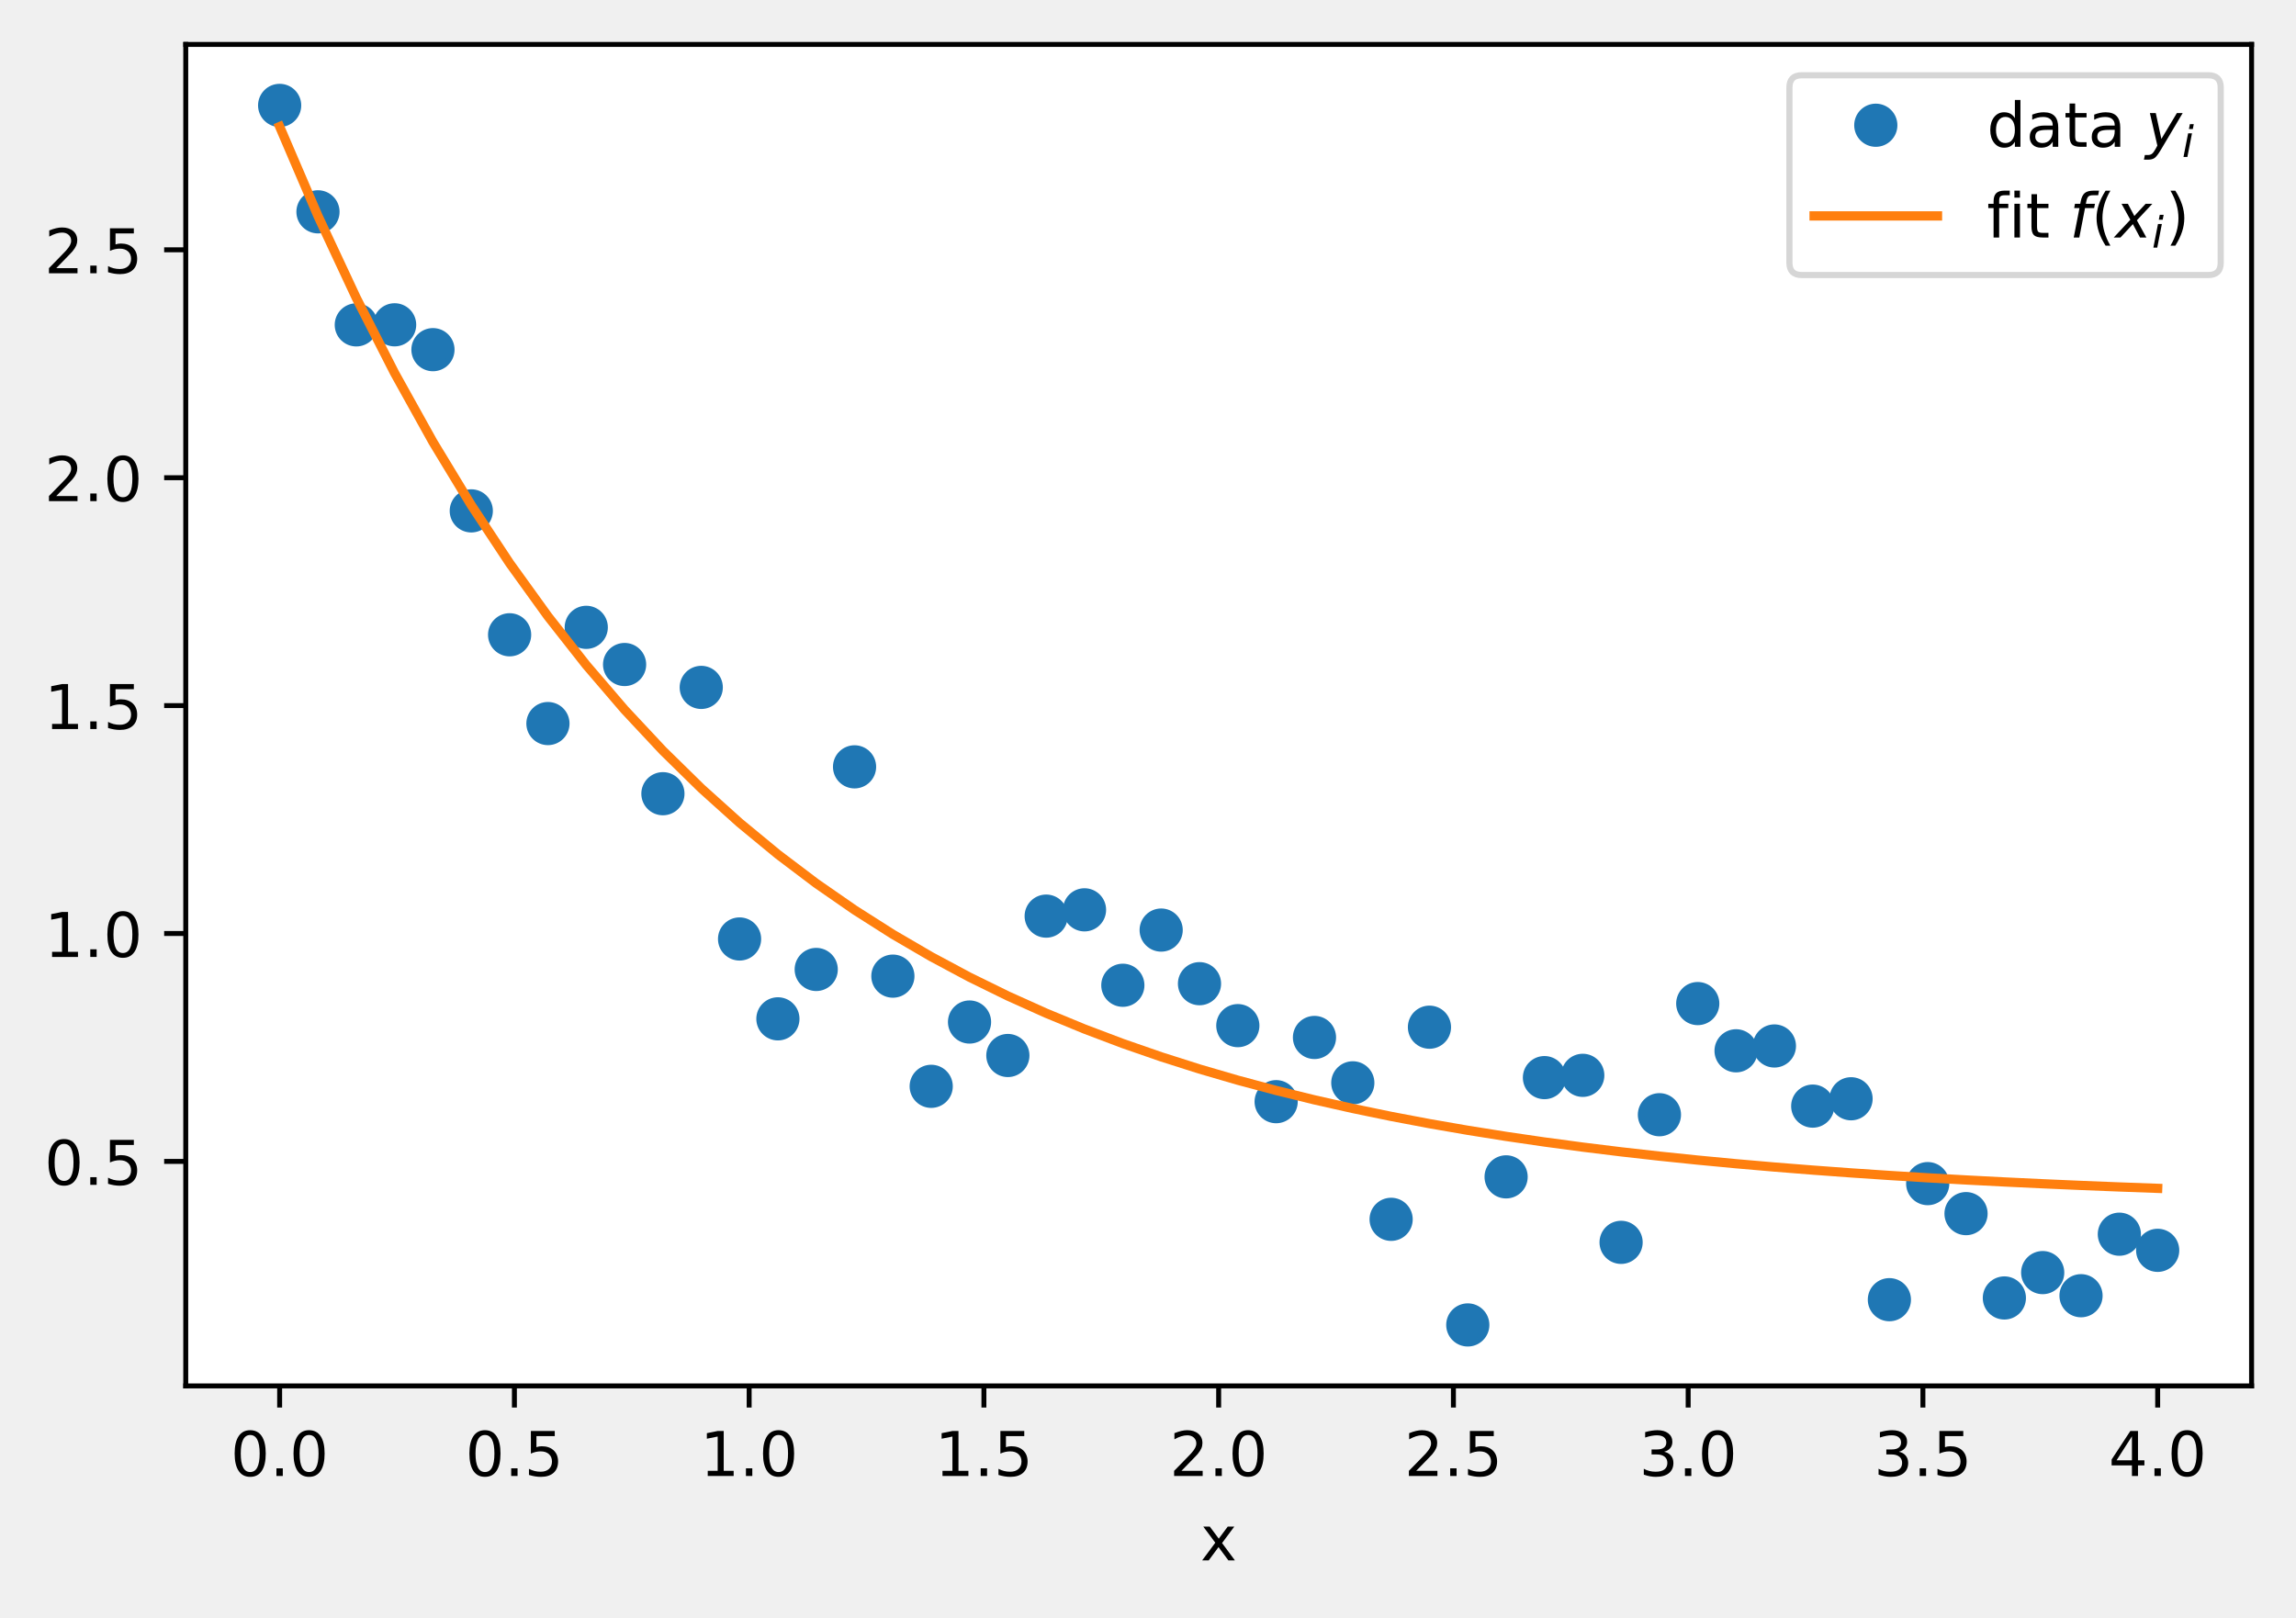
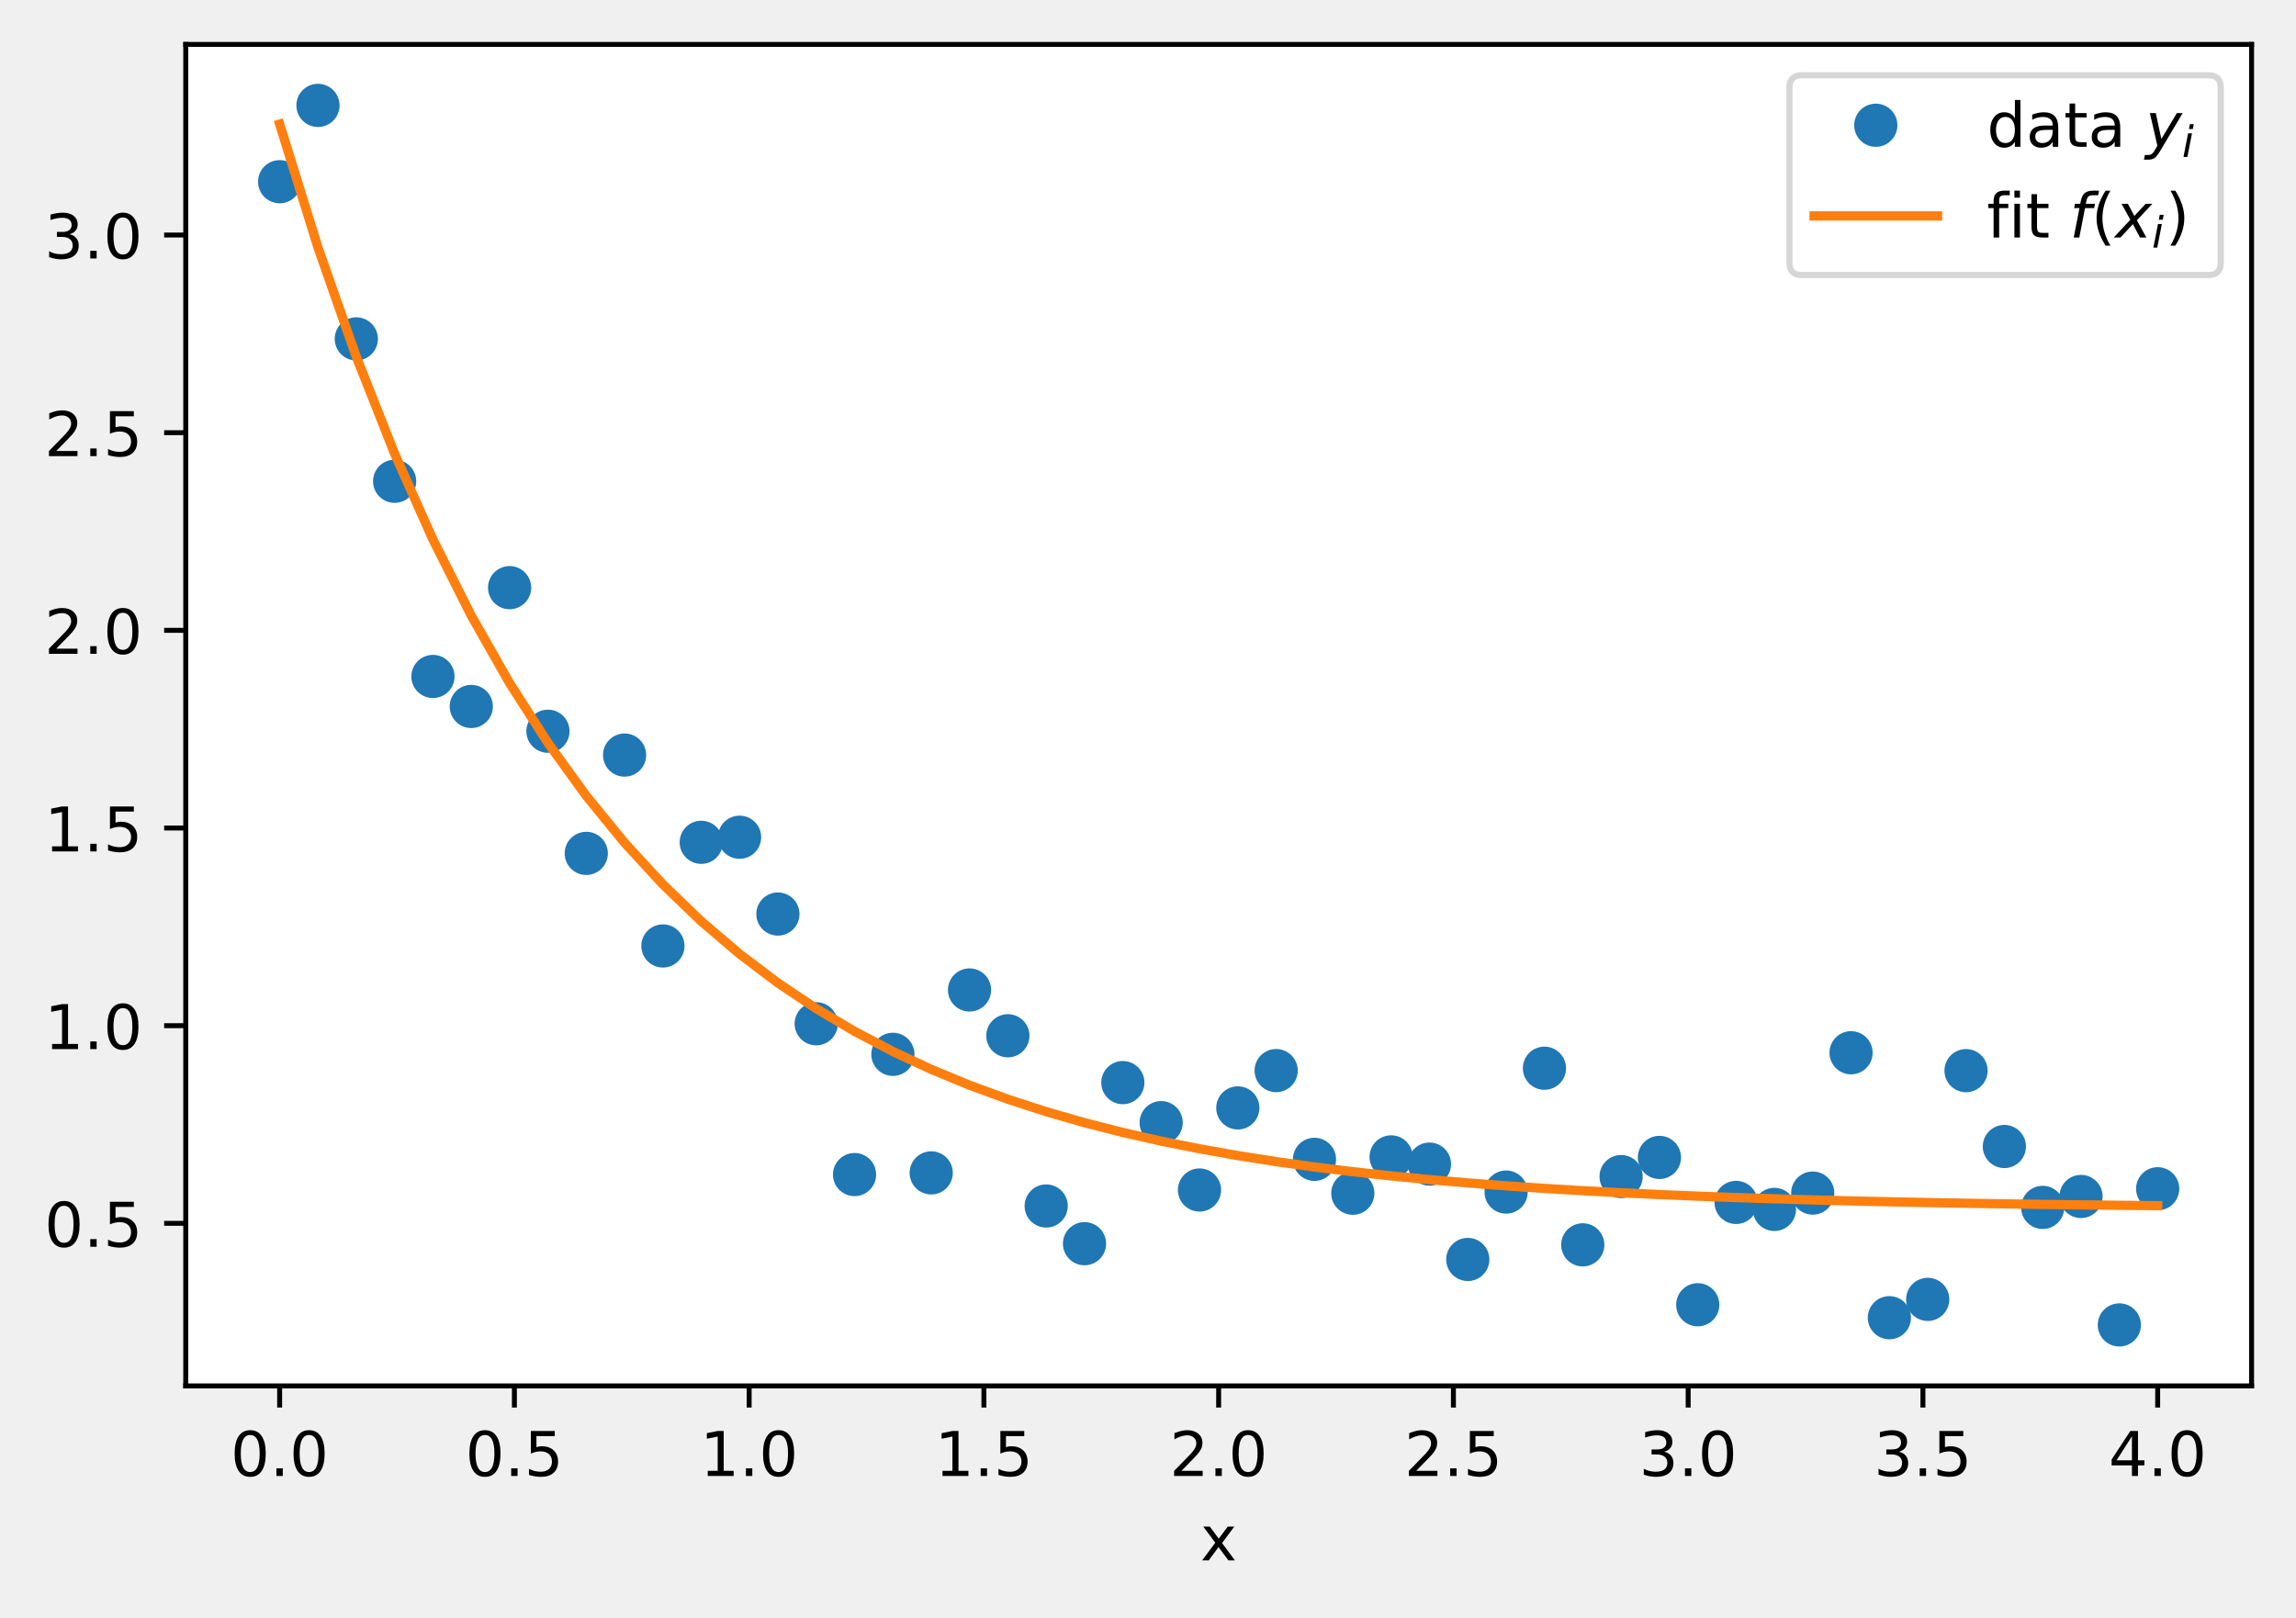
<svg xmlns="http://www.w3.org/2000/svg" xmlns:xlink="http://www.w3.org/1999/xlink" height="262.196pt" version="1.1" viewBox="0 0 372.103 262.196" width="372.103pt">
  <defs>
    <style type="text/css">*{stroke-linecap:butt;stroke-linejoin:round;}</style>
  </defs>
  <g id="figure_1">
    <g id="patch_1">
      <path d="M 0 262.196  L 372.103 262.196  L 372.103 0  L 0 0  z " style="fill:none;" />
    </g>
    <g id="axes_1">
      <g id="patch_2">
        <path d="M 30.103 224.64  L 364.903 224.64  L 364.903 7.2  L 30.103 7.2  z " style="fill:#ffffff;" />
      </g>
      <g id="matplotlib.axis_1">
        <g id="xtick_1">
          <g id="line2d_1">
            <defs>
-               <path d="M 0 0  L 0 3.5  " id="m73e3276434" style="stroke:#000000;stroke-width:0.8;" />
-             </defs>
-             <g>
-               <use style="stroke:#000000;stroke-width:0.8;" x="45.321" xlink:href="#m73e3276434" y="224.64" />
+               <path d="M 0 0  L 0 3.5  " id="m94bcc69107" style="stroke:#000000;stroke-width:0.8;" />
+             </defs>
+             <g>
+               <use style="stroke:#000000;stroke-width:0.8;" x="45.321" xlink:href="#m94bcc69107" y="224.64" />
            </g>
          </g>
          <g id="text_1">
            <g transform="translate(37.36974 239.2384)scale(0.1 -0.1)">
              <defs>
                <path d="M 31.781 66.406  Q 24.172 66.406 20.328 58.906  Q 16.5 51.422 16.5 36.375  Q 16.5 21.391 20.328 13.891  Q 24.172 6.391 31.781 6.391  Q 39.453 6.391 43.281 13.891  Q 47.125 21.391 47.125 36.375  Q 47.125 51.422 43.281 58.906  Q 39.453 66.406 31.781 66.406  z M 31.781 74.219  Q 44.047 74.219 50.516 64.516  Q 56.984 54.828 56.984 36.375  Q 56.984 17.969 50.516 8.266  Q 44.047 -1.422 31.781 -1.422  Q 19.531 -1.422 13.062 8.266  Q 6.594 17.969 6.594 36.375  Q 6.594 54.828 13.062 64.516  Q 19.531 74.219 31.781 74.219  z " id="DejaVuSans-48" />
                <path d="M 10.688 12.406  L 21 12.406  L 21 0  L 10.688 0  z " id="DejaVuSans-46" />
              </defs>
              <use xlink:href="#DejaVuSans-48" />
              <use x="63.623" xlink:href="#DejaVuSans-46" />
              <use x="95.41" xlink:href="#DejaVuSans-48" />
            </g>
          </g>
        </g>
        <g id="xtick_2">
          <g id="line2d_2">
            <g>
-               <use style="stroke:#000000;stroke-width:0.8;" x="83.367" xlink:href="#m73e3276434" y="224.64" />
+               <use style="stroke:#000000;stroke-width:0.8;" x="83.367" xlink:href="#m94bcc69107" y="224.64" />
            </g>
          </g>
          <g id="text_2">
            <g transform="translate(75.4152 239.2384)scale(0.1 -0.1)">
              <defs>
                <path d="M 10.797 72.906  L 49.516 72.906  L 49.516 64.594  L 19.828 64.594  L 19.828 46.734  Q 21.969 47.469 24.109 47.828  Q 26.266 48.188 28.422 48.188  Q 40.625 48.188 47.75 41.5  Q 54.891 34.812 54.891 23.391  Q 54.891 11.625 47.562 5.094  Q 40.234 -1.422 26.906 -1.422  Q 22.312 -1.422 17.547 -0.641  Q 12.797 0.141 7.719 1.703  L 7.719 11.625  Q 12.109 9.234 16.797 8.062  Q 21.484 6.891 26.703 6.891  Q 35.156 6.891 40.078 11.328  Q 45.016 15.766 45.016 23.391  Q 45.016 31 40.078 35.438  Q 35.156 39.891 26.703 39.891  Q 22.75 39.891 18.812 39.016  Q 14.891 38.141 10.797 36.281  z " id="DejaVuSans-53" />
              </defs>
              <use xlink:href="#DejaVuSans-48" />
              <use x="63.623" xlink:href="#DejaVuSans-46" />
              <use x="95.41" xlink:href="#DejaVuSans-53" />
            </g>
          </g>
        </g>
        <g id="xtick_3">
          <g id="line2d_3">
            <g>
-               <use style="stroke:#000000;stroke-width:0.8;" x="121.412" xlink:href="#m73e3276434" y="224.64" />
+               <use style="stroke:#000000;stroke-width:0.8;" x="121.412" xlink:href="#m94bcc69107" y="224.64" />
            </g>
          </g>
          <g id="text_3">
            <g transform="translate(113.4607 239.2384)scale(0.1 -0.1)">
              <defs>
                <path d="M 12.406 8.297  L 28.516 8.297  L 28.516 63.922  L 10.984 60.406  L 10.984 69.391  L 28.422 72.906  L 38.281 72.906  L 38.281 8.297  L 54.391 8.297  L 54.391 0  L 12.406 0  z " id="DejaVuSans-49" />
              </defs>
              <use xlink:href="#DejaVuSans-49" />
              <use x="63.623" xlink:href="#DejaVuSans-46" />
              <use x="95.41" xlink:href="#DejaVuSans-48" />
            </g>
          </g>
        </g>
        <g id="xtick_4">
          <g id="line2d_4">
            <g>
-               <use style="stroke:#000000;stroke-width:0.8;" x="159.458" xlink:href="#m73e3276434" y="224.64" />
+               <use style="stroke:#000000;stroke-width:0.8;" x="159.458" xlink:href="#m94bcc69107" y="224.64" />
            </g>
          </g>
          <g id="text_4">
            <g transform="translate(151.5061 239.2384)scale(0.1 -0.1)">
              <use xlink:href="#DejaVuSans-49" />
              <use x="63.623" xlink:href="#DejaVuSans-46" />
              <use x="95.41" xlink:href="#DejaVuSans-53" />
            </g>
          </g>
        </g>
        <g id="xtick_5">
          <g id="line2d_5">
            <g>
-               <use style="stroke:#000000;stroke-width:0.8;" x="197.503" xlink:href="#m73e3276434" y="224.64" />
+               <use style="stroke:#000000;stroke-width:0.8;" x="197.503" xlink:href="#m94bcc69107" y="224.64" />
            </g>
          </g>
          <g id="text_5">
            <g transform="translate(189.5516 239.2384)scale(0.1 -0.1)">
              <defs>
                <path d="M 19.188 8.297  L 53.609 8.297  L 53.609 0  L 7.328 0  L 7.328 8.297  Q 12.938 14.109 22.625 23.891  Q 32.328 33.688 34.812 36.531  Q 39.547 41.844 41.422 45.531  Q 43.312 49.219 43.312 52.781  Q 43.312 58.594 39.234 62.25  Q 35.156 65.922 28.609 65.922  Q 23.969 65.922 18.812 64.312  Q 13.672 62.703 7.812 59.422  L 7.812 69.391  Q 13.766 71.781 18.938 73  Q 24.125 74.219 28.422 74.219  Q 39.75 74.219 46.484 68.547  Q 53.219 62.891 53.219 53.422  Q 53.219 48.922 51.531 44.891  Q 49.859 40.875 45.406 35.406  Q 44.188 33.984 37.641 27.219  Q 31.109 20.453 19.188 8.297  z " id="DejaVuSans-50" />
              </defs>
              <use xlink:href="#DejaVuSans-50" />
              <use x="63.623" xlink:href="#DejaVuSans-46" />
              <use x="95.41" xlink:href="#DejaVuSans-48" />
            </g>
          </g>
        </g>
        <g id="xtick_6">
          <g id="line2d_6">
            <g>
-               <use style="stroke:#000000;stroke-width:0.8;" x="235.549" xlink:href="#m73e3276434" y="224.64" />
+               <use style="stroke:#000000;stroke-width:0.8;" x="235.549" xlink:href="#m94bcc69107" y="224.64" />
            </g>
          </g>
          <g id="text_6">
            <g transform="translate(227.597 239.2384)scale(0.1 -0.1)">
              <use xlink:href="#DejaVuSans-50" />
              <use x="63.623" xlink:href="#DejaVuSans-46" />
              <use x="95.41" xlink:href="#DejaVuSans-53" />
            </g>
          </g>
        </g>
        <g id="xtick_7">
          <g id="line2d_7">
            <g>
-               <use style="stroke:#000000;stroke-width:0.8;" x="273.594" xlink:href="#m73e3276434" y="224.64" />
+               <use style="stroke:#000000;stroke-width:0.8;" x="273.594" xlink:href="#m94bcc69107" y="224.64" />
            </g>
          </g>
          <g id="text_7">
            <g transform="translate(265.6425 239.2384)scale(0.1 -0.1)">
              <defs>
                <path d="M 40.578 39.312  Q 47.656 37.797 51.625 33  Q 55.609 28.219 55.609 21.188  Q 55.609 10.406 48.188 4.484  Q 40.766 -1.422 27.094 -1.422  Q 22.516 -1.422 17.656 -0.516  Q 12.797 0.391 7.625 2.203  L 7.625 11.719  Q 11.719 9.328 16.594 8.109  Q 21.484 6.891 26.812 6.891  Q 36.078 6.891 40.938 10.547  Q 45.797 14.203 45.797 21.188  Q 45.797 27.641 41.281 31.266  Q 36.766 34.906 28.719 34.906  L 20.219 34.906  L 20.219 43.016  L 29.109 43.016  Q 36.375 43.016 40.234 45.922  Q 44.094 48.828 44.094 54.297  Q 44.094 59.906 40.109 62.906  Q 36.141 65.922 28.719 65.922  Q 24.656 65.922 20.016 65.031  Q 15.375 64.156 9.812 62.312  L 9.812 71.094  Q 15.438 72.656 20.344 73.438  Q 25.25 74.219 29.594 74.219  Q 40.828 74.219 47.359 69.109  Q 53.906 64.016 53.906 55.328  Q 53.906 49.266 50.438 45.094  Q 46.969 40.922 40.578 39.312  z " id="DejaVuSans-51" />
              </defs>
              <use xlink:href="#DejaVuSans-51" />
              <use x="63.623" xlink:href="#DejaVuSans-46" />
              <use x="95.41" xlink:href="#DejaVuSans-48" />
            </g>
          </g>
        </g>
        <g id="xtick_8">
          <g id="line2d_8">
            <g>
-               <use style="stroke:#000000;stroke-width:0.8;" x="311.639" xlink:href="#m73e3276434" y="224.64" />
+               <use style="stroke:#000000;stroke-width:0.8;" x="311.639" xlink:href="#m94bcc69107" y="224.64" />
            </g>
          </g>
          <g id="text_8">
            <g transform="translate(303.6879 239.2384)scale(0.1 -0.1)">
              <use xlink:href="#DejaVuSans-51" />
              <use x="63.623" xlink:href="#DejaVuSans-46" />
              <use x="95.41" xlink:href="#DejaVuSans-53" />
            </g>
          </g>
        </g>
        <g id="xtick_9">
          <g id="line2d_9">
            <g>
-               <use style="stroke:#000000;stroke-width:0.8;" x="349.685" xlink:href="#m73e3276434" y="224.64" />
+               <use style="stroke:#000000;stroke-width:0.8;" x="349.685" xlink:href="#m94bcc69107" y="224.64" />
            </g>
          </g>
          <g id="text_9">
            <g transform="translate(341.7334 239.2384)scale(0.1 -0.1)">
              <defs>
                <path d="M 37.797 64.312  L 12.891 25.391  L 37.797 25.391  z M 35.203 72.906  L 47.609 72.906  L 47.609 25.391  L 58.016 25.391  L 58.016 17.188  L 47.609 17.188  L 47.609 0  L 37.797 0  L 37.797 17.188  L 4.891 17.188  L 4.891 26.703  z " id="DejaVuSans-52" />
              </defs>
              <use xlink:href="#DejaVuSans-52" />
              <use x="63.623" xlink:href="#DejaVuSans-46" />
              <use x="95.41" xlink:href="#DejaVuSans-48" />
            </g>
          </g>
        </g>
        <g id="text_10">
          <g transform="translate(194.5437 252.9166)scale(0.1 -0.1)">
            <defs>
              <path d="M 54.891 54.688  L 35.109 28.078  L 55.906 0  L 45.312 0  L 29.391 21.484  L 13.484 0  L 2.875 0  L 24.125 28.609  L 4.688 54.688  L 15.281 54.688  L 29.781 35.203  L 44.281 54.688  z " id="DejaVuSans-120" />
            </defs>
            <use xlink:href="#DejaVuSans-120" />
          </g>
        </g>
      </g>
      <g id="matplotlib.axis_2">
        <g id="ytick_1">
          <g id="line2d_10">
            <defs>
-               <path d="M 0 0  L -3.5 0  " id="m839d33a7a7" style="stroke:#000000;stroke-width:0.8;" />
-             </defs>
-             <g>
-               <use style="stroke:#000000;stroke-width:0.8;" x="30.103" xlink:href="#m839d33a7a7" y="188.248" />
+               <path d="M 0 0  L -3.5 0  " id="m6e86b3492e" style="stroke:#000000;stroke-width:0.8;" />
+             </defs>
+             <g>
+               <use style="stroke:#000000;stroke-width:0.8;" x="30.103" xlink:href="#m6e86b3492e" y="198.286" />
            </g>
          </g>
          <g id="text_11">
-             <g transform="translate(7.2 192.0475)scale(0.1 -0.1)">
+             <g transform="translate(7.2 202.0854)scale(0.1 -0.1)">
              <use xlink:href="#DejaVuSans-48" />
              <use x="63.623" xlink:href="#DejaVuSans-46" />
              <use x="95.41" xlink:href="#DejaVuSans-53" />
            </g>
          </g>
        </g>
        <g id="ytick_2">
          <g id="line2d_11">
            <g>
-               <use style="stroke:#000000;stroke-width:0.8;" x="30.103" xlink:href="#m839d33a7a7" y="151.309" />
+               <use style="stroke:#000000;stroke-width:0.8;" x="30.103" xlink:href="#m6e86b3492e" y="166.248" />
            </g>
          </g>
          <g id="text_12">
-             <g transform="translate(7.2 155.1083)scale(0.1 -0.1)">
+             <g transform="translate(7.2 170.047)scale(0.1 -0.1)">
              <use xlink:href="#DejaVuSans-49" />
              <use x="63.623" xlink:href="#DejaVuSans-46" />
              <use x="95.41" xlink:href="#DejaVuSans-48" />
            </g>
          </g>
        </g>
        <g id="ytick_3">
          <g id="line2d_12">
            <g>
-               <use style="stroke:#000000;stroke-width:0.8;" x="30.103" xlink:href="#m839d33a7a7" y="114.37" />
+               <use style="stroke:#000000;stroke-width:0.8;" x="30.103" xlink:href="#m6e86b3492e" y="134.209" />
            </g>
          </g>
          <g id="text_13">
-             <g transform="translate(7.2 118.1691)scale(0.1 -0.1)">
+             <g transform="translate(7.2 138.0086)scale(0.1 -0.1)">
              <use xlink:href="#DejaVuSans-49" />
              <use x="63.623" xlink:href="#DejaVuSans-46" />
              <use x="95.41" xlink:href="#DejaVuSans-53" />
            </g>
          </g>
        </g>
        <g id="ytick_4">
          <g id="line2d_13">
            <g>
-               <use style="stroke:#000000;stroke-width:0.8;" x="30.103" xlink:href="#m839d33a7a7" y="77.431" />
+               <use style="stroke:#000000;stroke-width:0.8;" x="30.103" xlink:href="#m6e86b3492e" y="102.171" />
            </g>
          </g>
          <g id="text_14">
-             <g transform="translate(7.2 81.22992)scale(0.1 -0.1)">
+             <g transform="translate(7.2 105.9702)scale(0.1 -0.1)">
              <use xlink:href="#DejaVuSans-50" />
              <use x="63.623" xlink:href="#DejaVuSans-46" />
              <use x="95.41" xlink:href="#DejaVuSans-48" />
            </g>
          </g>
        </g>
        <g id="ytick_5">
          <g id="line2d_14">
            <g>
-               <use style="stroke:#000000;stroke-width:0.8;" x="30.103" xlink:href="#m839d33a7a7" y="40.492" />
+               <use style="stroke:#000000;stroke-width:0.8;" x="30.103" xlink:href="#m6e86b3492e" y="70.133" />
            </g>
          </g>
          <g id="text_15">
-             <g transform="translate(7.2 44.29073)scale(0.1 -0.1)">
+             <g transform="translate(7.2 73.9318)scale(0.1 -0.1)">
              <use xlink:href="#DejaVuSans-50" />
              <use x="63.623" xlink:href="#DejaVuSans-46" />
              <use x="95.41" xlink:href="#DejaVuSans-53" />
            </g>
          </g>
        </g>
-       </g>
-       <g id="line2d_15">
+         <g id="ytick_6">
+           <g id="line2d_15">
+             <g>
+               <use style="stroke:#000000;stroke-width:0.8;" x="30.103" xlink:href="#m6e86b3492e" y="38.094" />
+             </g>
+           </g>
+           <g id="text_16">
+             <g transform="translate(7.2 41.89339)scale(0.1 -0.1)">
+               <use xlink:href="#DejaVuSans-51" />
+               <use x="63.623" xlink:href="#DejaVuSans-46" />
+               <use x="95.41" xlink:href="#DejaVuSans-48" />
+             </g>
+           </g>
+         </g>
+       </g>
+       <g id="line2d_16">
        <defs>
-           <path d="M 0 3  C 0.796 3 1.559 2.684 2.121 2.121  C 2.684 1.559 3 0.796 3 0  C 3 -0.796 2.684 -1.559 2.121 -2.121  C 1.559 -2.684 0.796 -3 0 -3  C -0.796 -3 -1.559 -2.684 -2.121 -2.121  C -2.684 -1.559 -3 -0.796 -3 0  C -3 0.796 -2.684 1.559 -2.121 2.121  C -1.559 2.684 -0.796 3 0 3  z " id="m0e79885f31" style="stroke:#1f77b4;" />
+           <path d="M 0 3  C 0.796 3 1.559 2.684 2.121 2.121  C 2.684 1.559 3 0.796 3 0  C 3 -0.796 2.684 -1.559 2.121 -2.121  C 1.559 -2.684 0.796 -3 0 -3  C -0.796 -3 -1.559 -2.684 -2.121 -2.121  C -2.684 -1.559 -3 -0.796 -3 0  C -3 0.796 -2.684 1.559 -2.121 2.121  C -1.559 2.684 -0.796 3 0 3  z " id="m76d73360bf" style="stroke:#1f77b4;" />
        </defs>
-         <g clip-path="url(#p4c0349e9f4)">
-           <use style="fill:#1f77b4;stroke:#1f77b4;" x="45.321" xlink:href="#m0e79885f31" y="17.084" />
-           <use style="fill:#1f77b4;stroke:#1f77b4;" x="51.533" xlink:href="#m0e79885f31" y="34.335" />
-           <use style="fill:#1f77b4;stroke:#1f77b4;" x="57.744" xlink:href="#m0e79885f31" y="52.658" />
-           <use style="fill:#1f77b4;stroke:#1f77b4;" x="63.956" xlink:href="#m0e79885f31" y="52.647" />
-           <use style="fill:#1f77b4;stroke:#1f77b4;" x="70.167" xlink:href="#m0e79885f31" y="56.676" />
-           <use style="fill:#1f77b4;stroke:#1f77b4;" x="76.379" xlink:href="#m0e79885f31" y="82.808" />
-           <use style="fill:#1f77b4;stroke:#1f77b4;" x="82.59" xlink:href="#m0e79885f31" y="102.89" />
-           <use style="fill:#1f77b4;stroke:#1f77b4;" x="88.802" xlink:href="#m0e79885f31" y="117.28" />
-           <use style="fill:#1f77b4;stroke:#1f77b4;" x="95.013" xlink:href="#m0e79885f31" y="101.684" />
-           <use style="fill:#1f77b4;stroke:#1f77b4;" x="101.225" xlink:href="#m0e79885f31" y="107.71" />
-           <use style="fill:#1f77b4;stroke:#1f77b4;" x="107.436" xlink:href="#m0e79885f31" y="128.65" />
-           <use style="fill:#1f77b4;stroke:#1f77b4;" x="113.648" xlink:href="#m0e79885f31" y="111.42" />
-           <use style="fill:#1f77b4;stroke:#1f77b4;" x="119.859" xlink:href="#m0e79885f31" y="152.197" />
-           <use style="fill:#1f77b4;stroke:#1f77b4;" x="126.071" xlink:href="#m0e79885f31" y="165.142" />
-           <use style="fill:#1f77b4;stroke:#1f77b4;" x="132.282" xlink:href="#m0e79885f31" y="157.137" />
-           <use style="fill:#1f77b4;stroke:#1f77b4;" x="138.494" xlink:href="#m0e79885f31" y="124.296" />
-           <use style="fill:#1f77b4;stroke:#1f77b4;" x="144.705" xlink:href="#m0e79885f31" y="158.22" />
-           <use style="fill:#1f77b4;stroke:#1f77b4;" x="150.917" xlink:href="#m0e79885f31" y="176.08" />
-           <use style="fill:#1f77b4;stroke:#1f77b4;" x="157.128" xlink:href="#m0e79885f31" y="165.657" />
-           <use style="fill:#1f77b4;stroke:#1f77b4;" x="163.34" xlink:href="#m0e79885f31" y="171.083" />
-           <use style="fill:#1f77b4;stroke:#1f77b4;" x="169.551" xlink:href="#m0e79885f31" y="148.492" />
-           <use style="fill:#1f77b4;stroke:#1f77b4;" x="175.763" xlink:href="#m0e79885f31" y="147.472" />
-           <use style="fill:#1f77b4;stroke:#1f77b4;" x="181.974" xlink:href="#m0e79885f31" y="159.699" />
-           <use style="fill:#1f77b4;stroke:#1f77b4;" x="188.186" xlink:href="#m0e79885f31" y="150.753" />
-           <use style="fill:#1f77b4;stroke:#1f77b4;" x="194.397" xlink:href="#m0e79885f31" y="159.443" />
-           <use style="fill:#1f77b4;stroke:#1f77b4;" x="200.609" xlink:href="#m0e79885f31" y="166.243" />
-           <use style="fill:#1f77b4;stroke:#1f77b4;" x="206.82" xlink:href="#m0e79885f31" y="178.568" />
-           <use style="fill:#1f77b4;stroke:#1f77b4;" x="213.032" xlink:href="#m0e79885f31" y="168.16" />
-           <use style="fill:#1f77b4;stroke:#1f77b4;" x="219.243" xlink:href="#m0e79885f31" y="175.514" />
-           <use style="fill:#1f77b4;stroke:#1f77b4;" x="225.455" xlink:href="#m0e79885f31" y="197.638" />
-           <use style="fill:#1f77b4;stroke:#1f77b4;" x="231.666" xlink:href="#m0e79885f31" y="166.496" />
-           <use style="fill:#1f77b4;stroke:#1f77b4;" x="237.878" xlink:href="#m0e79885f31" y="214.756" />
-           <use style="fill:#1f77b4;stroke:#1f77b4;" x="244.089" xlink:href="#m0e79885f31" y="190.755" />
-           <use style="fill:#1f77b4;stroke:#1f77b4;" x="250.301" xlink:href="#m0e79885f31" y="174.669" />
-           <use style="fill:#1f77b4;stroke:#1f77b4;" x="256.512" xlink:href="#m0e79885f31" y="174.299" />
-           <use style="fill:#1f77b4;stroke:#1f77b4;" x="262.724" xlink:href="#m0e79885f31" y="201.37" />
-           <use style="fill:#1f77b4;stroke:#1f77b4;" x="268.935" xlink:href="#m0e79885f31" y="180.684" />
-           <use style="fill:#1f77b4;stroke:#1f77b4;" x="275.147" xlink:href="#m0e79885f31" y="162.667" />
-           <use style="fill:#1f77b4;stroke:#1f77b4;" x="281.358" xlink:href="#m0e79885f31" y="170.322" />
-           <use style="fill:#1f77b4;stroke:#1f77b4;" x="287.57" xlink:href="#m0e79885f31" y="169.539" />
-           <use style="fill:#1f77b4;stroke:#1f77b4;" x="293.781" xlink:href="#m0e79885f31" y="179.288" />
-           <use style="fill:#1f77b4;stroke:#1f77b4;" x="299.993" xlink:href="#m0e79885f31" y="178.096" />
-           <use style="fill:#1f77b4;stroke:#1f77b4;" x="306.204" xlink:href="#m0e79885f31" y="210.663" />
-           <use style="fill:#1f77b4;stroke:#1f77b4;" x="312.416" xlink:href="#m0e79885f31" y="191.85" />
-           <use style="fill:#1f77b4;stroke:#1f77b4;" x="318.627" xlink:href="#m0e79885f31" y="196.714" />
-           <use style="fill:#1f77b4;stroke:#1f77b4;" x="324.839" xlink:href="#m0e79885f31" y="210.383" />
-           <use style="fill:#1f77b4;stroke:#1f77b4;" x="331.05" xlink:href="#m0e79885f31" y="206.273" />
-           <use style="fill:#1f77b4;stroke:#1f77b4;" x="337.262" xlink:href="#m0e79885f31" y="210.02" />
-           <use style="fill:#1f77b4;stroke:#1f77b4;" x="343.473" xlink:href="#m0e79885f31" y="200.048" />
-           <use style="fill:#1f77b4;stroke:#1f77b4;" x="349.685" xlink:href="#m0e79885f31" y="202.664" />
-         </g>
-       </g>
-       <g id="line2d_16">
-         <path clip-path="url(#p4c0349e9f4)" d="M 45.321 20.521  L 51.533 35.006  L 57.744 48.289  L 63.956 60.47  L 70.167 71.641  L 76.379 81.885  L 82.59 91.279  L 88.802 99.894  L 95.013 107.794  L 101.225 115.039  L 107.436 121.682  L 113.648 127.775  L 119.859 133.362  L 126.071 138.486  L 132.282 143.184  L 138.494 147.493  L 144.705 151.444  L 150.917 155.068  L 157.128 158.391  L 163.34 161.438  L 169.551 164.233  L 175.763 166.795  L 181.974 169.145  L 188.186 171.3  L 194.397 173.277  L 200.609 175.089  L 206.82 176.751  L 213.032 178.275  L 219.243 179.673  L 225.455 180.955  L 231.666 182.13  L 237.878 183.208  L 244.089 184.196  L 250.301 185.103  L 256.512 185.934  L 262.724 186.697  L 268.935 187.396  L 275.147 188.037  L 281.358 188.625  L 287.57 189.164  L 293.781 189.658  L 299.993 190.112  L 306.204 190.527  L 312.416 190.909  L 318.627 191.258  L 324.839 191.579  L 331.05 191.873  L 337.262 192.143  L 343.473 192.39  L 349.685 192.617  " style="fill:none;stroke:#ff7f0e;stroke-linecap:square;stroke-width:1.5;" />
+         <g clip-path="url(#pce2b75326f)">
+           <use style="fill:#1f77b4;stroke:#1f77b4;" x="45.321" xlink:href="#m76d73360bf" y="29.453" />
+           <use style="fill:#1f77b4;stroke:#1f77b4;" x="51.533" xlink:href="#m76d73360bf" y="17.084" />
+           <use style="fill:#1f77b4;stroke:#1f77b4;" x="57.744" xlink:href="#m76d73360bf" y="54.931" />
+           <use style="fill:#1f77b4;stroke:#1f77b4;" x="63.956" xlink:href="#m76d73360bf" y="78.01" />
+           <use style="fill:#1f77b4;stroke:#1f77b4;" x="70.167" xlink:href="#m76d73360bf" y="109.646" />
+           <use style="fill:#1f77b4;stroke:#1f77b4;" x="76.379" xlink:href="#m76d73360bf" y="114.509" />
+           <use style="fill:#1f77b4;stroke:#1f77b4;" x="82.59" xlink:href="#m76d73360bf" y="95.253" />
+           <use style="fill:#1f77b4;stroke:#1f77b4;" x="88.802" xlink:href="#m76d73360bf" y="118.523" />
+           <use style="fill:#1f77b4;stroke:#1f77b4;" x="95.013" xlink:href="#m76d73360bf" y="138.323" />
+           <use style="fill:#1f77b4;stroke:#1f77b4;" x="101.225" xlink:href="#m76d73360bf" y="122.389" />
+           <use style="fill:#1f77b4;stroke:#1f77b4;" x="107.436" xlink:href="#m76d73360bf" y="153.329" />
+           <use style="fill:#1f77b4;stroke:#1f77b4;" x="113.648" xlink:href="#m76d73360bf" y="136.528" />
+           <use style="fill:#1f77b4;stroke:#1f77b4;" x="119.859" xlink:href="#m76d73360bf" y="135.704" />
+           <use style="fill:#1f77b4;stroke:#1f77b4;" x="126.071" xlink:href="#m76d73360bf" y="148.156" />
+           <use style="fill:#1f77b4;stroke:#1f77b4;" x="132.282" xlink:href="#m76d73360bf" y="165.938" />
+           <use style="fill:#1f77b4;stroke:#1f77b4;" x="138.494" xlink:href="#m76d73360bf" y="190.382" />
+           <use style="fill:#1f77b4;stroke:#1f77b4;" x="144.705" xlink:href="#m76d73360bf" y="170.894" />
+           <use style="fill:#1f77b4;stroke:#1f77b4;" x="150.917" xlink:href="#m76d73360bf" y="190.11" />
+           <use style="fill:#1f77b4;stroke:#1f77b4;" x="157.128" xlink:href="#m76d73360bf" y="160.461" />
+           <use style="fill:#1f77b4;stroke:#1f77b4;" x="163.34" xlink:href="#m76d73360bf" y="167.886" />
+           <use style="fill:#1f77b4;stroke:#1f77b4;" x="169.551" xlink:href="#m76d73360bf" y="195.475" />
+           <use style="fill:#1f77b4;stroke:#1f77b4;" x="175.763" xlink:href="#m76d73360bf" y="201.587" />
+           <use style="fill:#1f77b4;stroke:#1f77b4;" x="181.974" xlink:href="#m76d73360bf" y="175.479" />
+           <use style="fill:#1f77b4;stroke:#1f77b4;" x="188.186" xlink:href="#m76d73360bf" y="181.965" />
+           <use style="fill:#1f77b4;stroke:#1f77b4;" x="194.397" xlink:href="#m76d73360bf" y="192.884" />
+           <use style="fill:#1f77b4;stroke:#1f77b4;" x="200.609" xlink:href="#m76d73360bf" y="179.578" />
+           <use style="fill:#1f77b4;stroke:#1f77b4;" x="206.82" xlink:href="#m76d73360bf" y="173.529" />
+           <use style="fill:#1f77b4;stroke:#1f77b4;" x="213.032" xlink:href="#m76d73360bf" y="187.918" />
+           <use style="fill:#1f77b4;stroke:#1f77b4;" x="219.243" xlink:href="#m76d73360bf" y="193.411" />
+           <use style="fill:#1f77b4;stroke:#1f77b4;" x="225.455" xlink:href="#m76d73360bf" y="187.519" />
+           <use style="fill:#1f77b4;stroke:#1f77b4;" x="231.666" xlink:href="#m76d73360bf" y="188.69" />
+           <use style="fill:#1f77b4;stroke:#1f77b4;" x="237.878" xlink:href="#m76d73360bf" y="204.144" />
+           <use style="fill:#1f77b4;stroke:#1f77b4;" x="244.089" xlink:href="#m76d73360bf" y="193.219" />
+           <use style="fill:#1f77b4;stroke:#1f77b4;" x="250.301" xlink:href="#m76d73360bf" y="173.147" />
+           <use style="fill:#1f77b4;stroke:#1f77b4;" x="256.512" xlink:href="#m76d73360bf" y="201.773" />
+           <use style="fill:#1f77b4;stroke:#1f77b4;" x="262.724" xlink:href="#m76d73360bf" y="190.708" />
+           <use style="fill:#1f77b4;stroke:#1f77b4;" x="268.935" xlink:href="#m76d73360bf" y="187.605" />
+           <use style="fill:#1f77b4;stroke:#1f77b4;" x="275.147" xlink:href="#m76d73360bf" y="211.486" />
+           <use style="fill:#1f77b4;stroke:#1f77b4;" x="281.358" xlink:href="#m76d73360bf" y="194.899" />
+           <use style="fill:#1f77b4;stroke:#1f77b4;" x="287.57" xlink:href="#m76d73360bf" y="196.032" />
+           <use style="fill:#1f77b4;stroke:#1f77b4;" x="293.781" xlink:href="#m76d73360bf" y="193.383" />
+           <use style="fill:#1f77b4;stroke:#1f77b4;" x="299.993" xlink:href="#m76d73360bf" y="170.638" />
+           <use style="fill:#1f77b4;stroke:#1f77b4;" x="306.204" xlink:href="#m76d73360bf" y="213.587" />
+           <use style="fill:#1f77b4;stroke:#1f77b4;" x="312.416" xlink:href="#m76d73360bf" y="210.612" />
+           <use style="fill:#1f77b4;stroke:#1f77b4;" x="318.627" xlink:href="#m76d73360bf" y="173.539" />
+           <use style="fill:#1f77b4;stroke:#1f77b4;" x="324.839" xlink:href="#m76d73360bf" y="185.833" />
+           <use style="fill:#1f77b4;stroke:#1f77b4;" x="331.05" xlink:href="#m76d73360bf" y="195.706" />
+           <use style="fill:#1f77b4;stroke:#1f77b4;" x="337.262" xlink:href="#m76d73360bf" y="193.933" />
+           <use style="fill:#1f77b4;stroke:#1f77b4;" x="343.473" xlink:href="#m76d73360bf" y="214.756" />
+           <use style="fill:#1f77b4;stroke:#1f77b4;" x="349.685" xlink:href="#m76d73360bf" y="192.684" />
+         </g>
+       </g>
+       <g id="line2d_17">
+         <path clip-path="url(#pce2b75326f)" d="M 45.321 20.117  L 51.533 40.112  L 57.744 57.833  L 63.956 73.538  L 70.167 87.457  L 76.379 99.792  L 82.59 110.724  L 88.802 120.413  L 95.013 128.999  L 101.225 136.609  L 107.436 143.353  L 113.648 149.33  L 119.859 154.627  L 126.071 159.322  L 132.282 163.482  L 138.494 167.169  L 144.705 170.437  L 150.917 173.333  L 157.128 175.9  L 163.34 178.174  L 169.551 180.19  L 175.763 181.977  L 181.974 183.56  L 188.186 184.964  L 194.397 186.207  L 200.609 187.309  L 206.82 188.286  L 213.032 189.152  L 219.243 189.919  L 225.455 190.599  L 231.666 191.202  L 237.878 191.736  L 244.089 192.209  L 250.301 192.628  L 256.512 193  L 262.724 193.33  L 268.935 193.622  L 275.147 193.88  L 281.358 194.11  L 287.57 194.313  L 293.781 194.493  L 299.993 194.653  L 306.204 194.794  L 312.416 194.919  L 318.627 195.031  L 324.839 195.129  L 331.05 195.216  L 337.262 195.294  L 343.473 195.362  L 349.685 195.423  " style="fill:none;stroke:#ff7f0e;stroke-linecap:square;stroke-width:1.5;" />
      </g>
      <g id="patch_3">
        <path d="M 30.103 224.64  L 30.103 7.2  " style="fill:none;stroke:#000000;stroke-linecap:square;stroke-linejoin:miter;stroke-width:0.8;" />
      </g>
      <g id="patch_4">
        <path d="M 364.903 224.64  L 364.903 7.2  " style="fill:none;stroke:#000000;stroke-linecap:square;stroke-linejoin:miter;stroke-width:0.8;" />
      </g>
      <g id="patch_5">
        <path d="M 30.103 224.64  L 364.903 224.64  " style="fill:none;stroke:#000000;stroke-linecap:square;stroke-linejoin:miter;stroke-width:0.8;" />
      </g>
      <g id="patch_6">
        <path d="M 30.103 7.2  L 364.903 7.2  " style="fill:none;stroke:#000000;stroke-linecap:square;stroke-linejoin:miter;stroke-width:0.8;" />
      </g>
      <g id="legend_1">
        <g id="patch_7">
          <path d="M 292.003 44.578  L 357.903 44.578  Q 359.903 44.578 359.903 42.578  L 359.903 14.2  Q 359.903 12.2 357.903 12.2  L 292.003 12.2  Q 290.003 12.2 290.003 14.2  L 290.003 42.578  Q 290.003 44.578 292.003 44.578  z " style="fill:#ffffff;opacity:0.8;stroke:#cccccc;stroke-linejoin:miter;" />
        </g>
-         <g id="line2d_17" />
-         <g id="line2d_18">
+         <g id="line2d_18" />
+         <g id="line2d_19">
          <g>
-             <use style="fill:#1f77b4;stroke:#1f77b4;" x="304.003" xlink:href="#m0e79885f31" y="20.3" />
-           </g>
-         </g>
-         <g id="text_16">
+             <use style="fill:#1f77b4;stroke:#1f77b4;" x="304.003" xlink:href="#m76d73360bf" y="20.3" />
+           </g>
+         </g>
+         <g id="text_17">
          <g transform="translate(322.0031 23.8)scale(0.1 -0.1)">
            <defs>
              <path d="M 45.406 46.391  L 45.406 75.984  L 54.391 75.984  L 54.391 0  L 45.406 0  L 45.406 8.203  Q 42.578 3.328 38.25 0.953  Q 33.938 -1.422 27.875 -1.422  Q 17.969 -1.422 11.734 6.484  Q 5.516 14.406 5.516 27.297  Q 5.516 40.188 11.734 48.094  Q 17.969 56 27.875 56  Q 33.938 56 38.25 53.625  Q 42.578 51.266 45.406 46.391  z M 14.797 27.297  Q 14.797 17.391 18.875 11.75  Q 22.953 6.109 30.078 6.109  Q 37.203 6.109 41.297 11.75  Q 45.406 17.391 45.406 27.297  Q 45.406 37.203 41.297 42.844  Q 37.203 48.484 30.078 48.484  Q 22.953 48.484 18.875 42.844  Q 14.797 37.203 14.797 27.297  z " id="DejaVuSans-100" />
              <path d="M 34.281 27.484  Q 23.391 27.484 19.188 25  Q 14.984 22.516 14.984 16.5  Q 14.984 11.719 18.141 8.906  Q 21.297 6.109 26.703 6.109  Q 34.188 6.109 38.703 11.406  Q 43.219 16.703 43.219 25.484  L 43.219 27.484  z M 52.203 31.203  L 52.203 0  L 43.219 0  L 43.219 8.297  Q 40.141 3.328 35.547 0.953  Q 30.953 -1.422 24.312 -1.422  Q 15.922 -1.422 10.953 3.297  Q 6 8.016 6 15.922  Q 6 25.141 12.172 29.828  Q 18.359 34.516 30.609 34.516  L 43.219 34.516  L 43.219 35.406  Q 43.219 41.609 39.141 45  Q 35.062 48.391 27.688 48.391  Q 23 48.391 18.547 47.266  Q 14.109 46.141 10.016 43.891  L 10.016 52.203  Q 14.938 54.109 19.578 55.047  Q 24.219 56 28.609 56  Q 40.484 56 46.344 49.844  Q 52.203 43.703 52.203 31.203  z " id="DejaVuSans-97" />
              <path d="M 18.312 70.219  L 18.312 54.688  L 36.812 54.688  L 36.812 47.703  L 18.312 47.703  L 18.312 18.016  Q 18.312 11.328 20.141 9.422  Q 21.969 7.516 27.594 7.516  L 36.812 7.516  L 36.812 0  L 27.594 0  Q 17.188 0 13.234 3.875  Q 9.281 7.766 9.281 18.016  L 9.281 47.703  L 2.688 47.703  L 2.688 54.688  L 9.281 54.688  L 9.281 70.219  z " id="DejaVuSans-116" />
              <path id="DejaVuSans-32" />
              <path d="M 24.812 -5.078  Q 18.562 -15.578 14.625 -18.188  Q 10.688 -20.797 4.594 -20.797  L -2.484 -20.797  L -0.984 -13.281  L 4.203 -13.281  Q 7.953 -13.281 10.594 -11.234  Q 13.234 -9.188 16.5 -3.219  L 19.281 2  L 7.172 54.688  L 16.703 54.688  L 25.781 12.797  L 50.875 54.688  L 60.297 54.688  z " id="DejaVuSans-Oblique-121" />
              <path d="M 18.312 75.984  L 27.297 75.984  L 25.094 64.594  L 16.109 64.594  z M 14.203 54.688  L 23.188 54.688  L 12.5 0  L 3.516 0  z " id="DejaVuSans-Oblique-105" />
            </defs>
            <use transform="translate(0 0.015625)" xlink:href="#DejaVuSans-100" />
            <use transform="translate(63.47656 0.015625)" xlink:href="#DejaVuSans-97" />
            <use transform="translate(124.7559 0.015625)" xlink:href="#DejaVuSans-116" />
            <use transform="translate(163.9648 0.015625)" xlink:href="#DejaVuSans-97" />
            <use transform="translate(225.2441 0.015625)" xlink:href="#DejaVuSans-32" />
            <use transform="translate(257.0312 0.015625)" xlink:href="#DejaVuSans-Oblique-121" />
            <use transform="translate(316.2109 -16.39062)scale(0.7)" xlink:href="#DejaVuSans-Oblique-105" />
          </g>
        </g>
-         <g id="line2d_19">
+         <g id="line2d_20">
          <path d="M 294.003 34.998  L 314.003 34.998  " style="fill:none;stroke:#ff7f0e;stroke-linecap:square;stroke-width:1.5;" />
        </g>
-         <g id="line2d_20" />
-         <g id="text_17">
+         <g id="line2d_21" />
+         <g id="text_18">
          <g transform="translate(322.0031 38.49844)scale(0.1 -0.1)">
            <defs>
              <path d="M 37.109 75.984  L 37.109 68.5  L 28.516 68.5  Q 23.688 68.5 21.797 66.547  Q 19.922 64.594 19.922 59.516  L 19.922 54.688  L 34.719 54.688  L 34.719 47.703  L 19.922 47.703  L 19.922 0  L 10.891 0  L 10.891 47.703  L 2.297 47.703  L 2.297 54.688  L 10.891 54.688  L 10.891 58.5  Q 10.891 67.625 15.141 71.797  Q 19.391 75.984 28.609 75.984  z " id="DejaVuSans-102" />
              <path d="M 9.422 54.688  L 18.406 54.688  L 18.406 0  L 9.422 0  z M 9.422 75.984  L 18.406 75.984  L 18.406 64.594  L 9.422 64.594  z " id="DejaVuSans-105" />
              <path d="M 47.797 75.984  L 46.391 68.5  L 37.797 68.5  Q 32.906 68.5 30.688 66.578  Q 28.469 64.656 27.391 59.516  L 26.422 54.688  L 41.219 54.688  L 39.891 47.703  L 25.094 47.703  L 15.828 0  L 6.781 0  L 16.109 47.703  L 7.516 47.703  L 8.797 54.688  L 17.391 54.688  L 18.109 58.5  Q 19.969 68.172 24.625 72.078  Q 29.297 75.984 39.312 75.984  z " id="DejaVuSans-Oblique-102" />
              <path d="M 31 75.875  Q 24.469 64.656 21.281 53.656  Q 18.109 42.672 18.109 31.391  Q 18.109 20.125 21.312 9.062  Q 24.516 -2 31 -13.188  L 23.188 -13.188  Q 15.875 -1.703 12.234 9.375  Q 8.594 20.453 8.594 31.391  Q 8.594 42.281 12.203 53.312  Q 15.828 64.359 23.188 75.875  z " id="DejaVuSans-40" />
              <path d="M 60.016 54.688  L 34.906 27.875  L 50.297 0  L 39.984 0  L 28.422 21.688  L 8.297 0  L -2.594 0  L 24.312 28.812  L 10.016 54.688  L 20.312 54.688  L 30.812 34.906  L 49.125 54.688  z " id="DejaVuSans-Oblique-120" />
              <path d="M 8.016 75.875  L 15.828 75.875  Q 23.141 64.359 26.781 53.312  Q 30.422 42.281 30.422 31.391  Q 30.422 20.453 26.781 9.375  Q 23.141 -1.703 15.828 -13.188  L 8.016 -13.188  Q 14.5 -2 17.703 9.062  Q 20.906 20.125 20.906 31.391  Q 20.906 42.672 17.703 53.656  Q 14.5 64.656 8.016 75.875  z " id="DejaVuSans-41" />
            </defs>
            <use transform="translate(0 0.015625)" xlink:href="#DejaVuSans-102" />
            <use transform="translate(35.20508 0.015625)" xlink:href="#DejaVuSans-105" />
            <use transform="translate(62.98828 0.015625)" xlink:href="#DejaVuSans-116" />
            <use transform="translate(102.1973 0.015625)" xlink:href="#DejaVuSans-32" />
            <use transform="translate(133.9844 0.015625)" xlink:href="#DejaVuSans-Oblique-102" />
            <use transform="translate(169.1895 0.015625)" xlink:href="#DejaVuSans-40" />
            <use transform="translate(208.2031 0.015625)" xlink:href="#DejaVuSans-Oblique-120" />
            <use transform="translate(267.3828 -16.39062)scale(0.7)" xlink:href="#DejaVuSans-Oblique-105" />
            <use transform="translate(289.5654 0.015625)" xlink:href="#DejaVuSans-41" />
          </g>
        </g>
      </g>
    </g>
  </g>
  <defs>
-     <clipPath id="p4c0349e9f4">
+     <clipPath id="pce2b75326f">
      <rect height="217.44" width="334.8" x="30.103" y="7.2" />
    </clipPath>
  </defs>
</svg>
